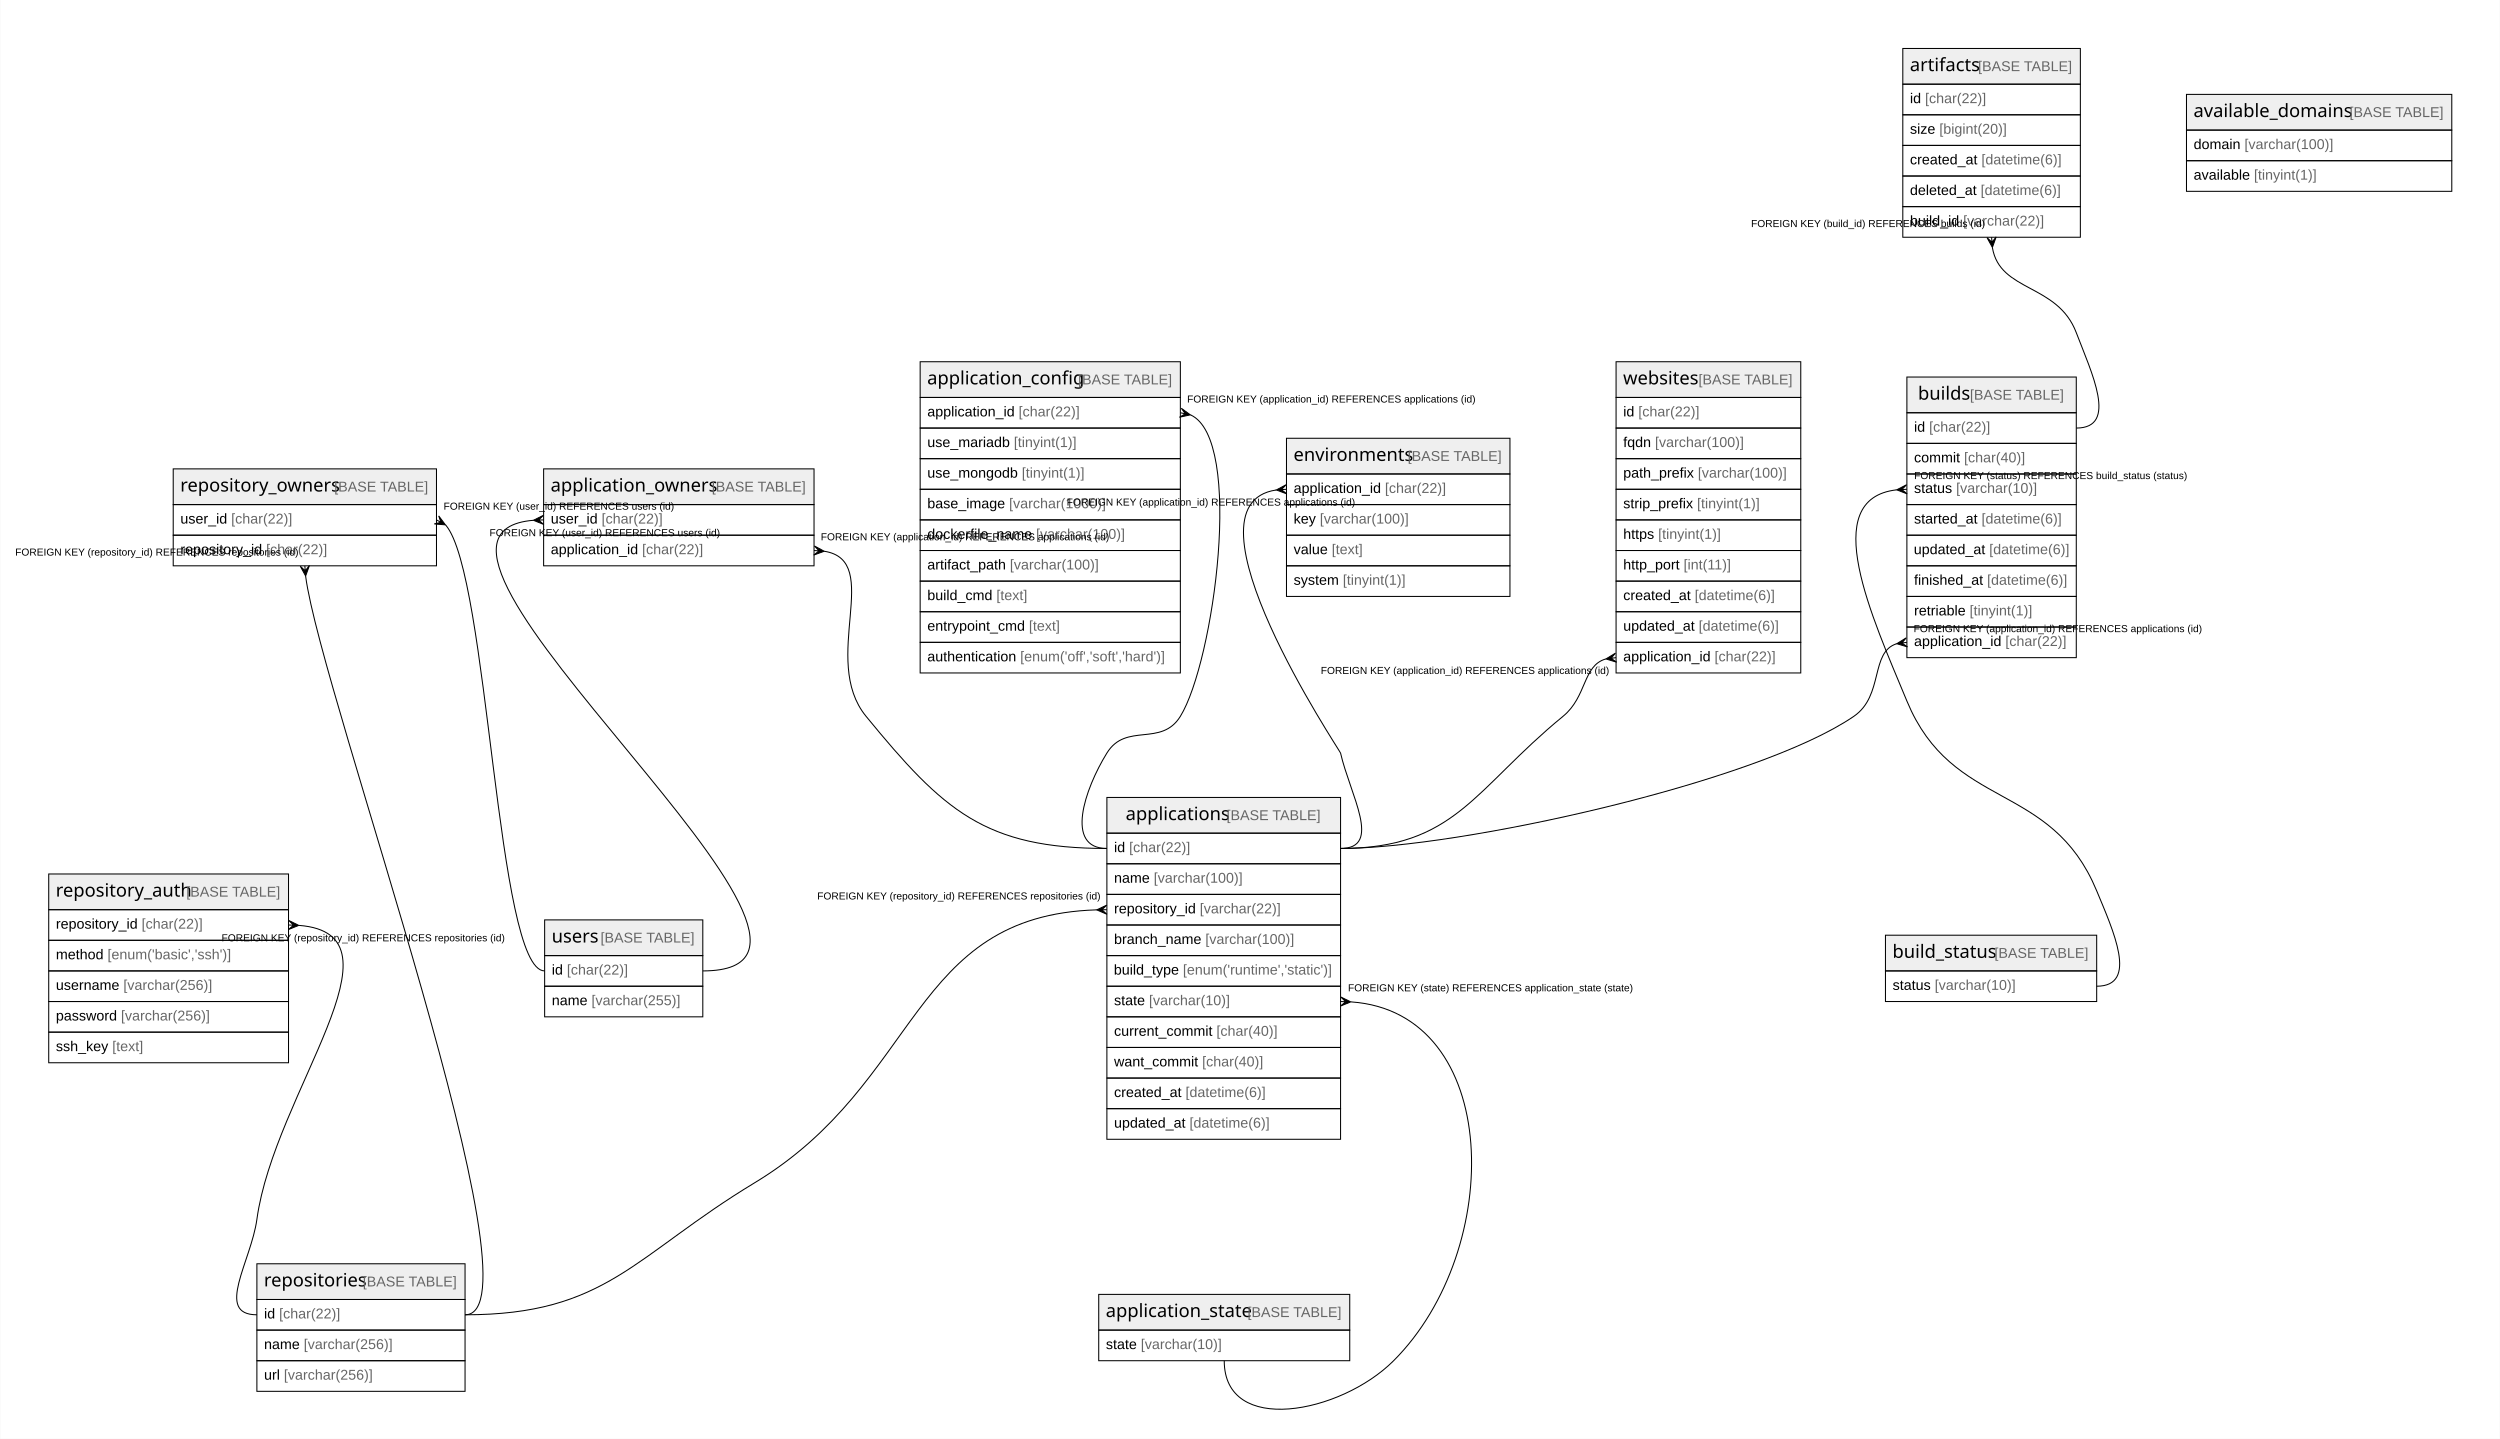
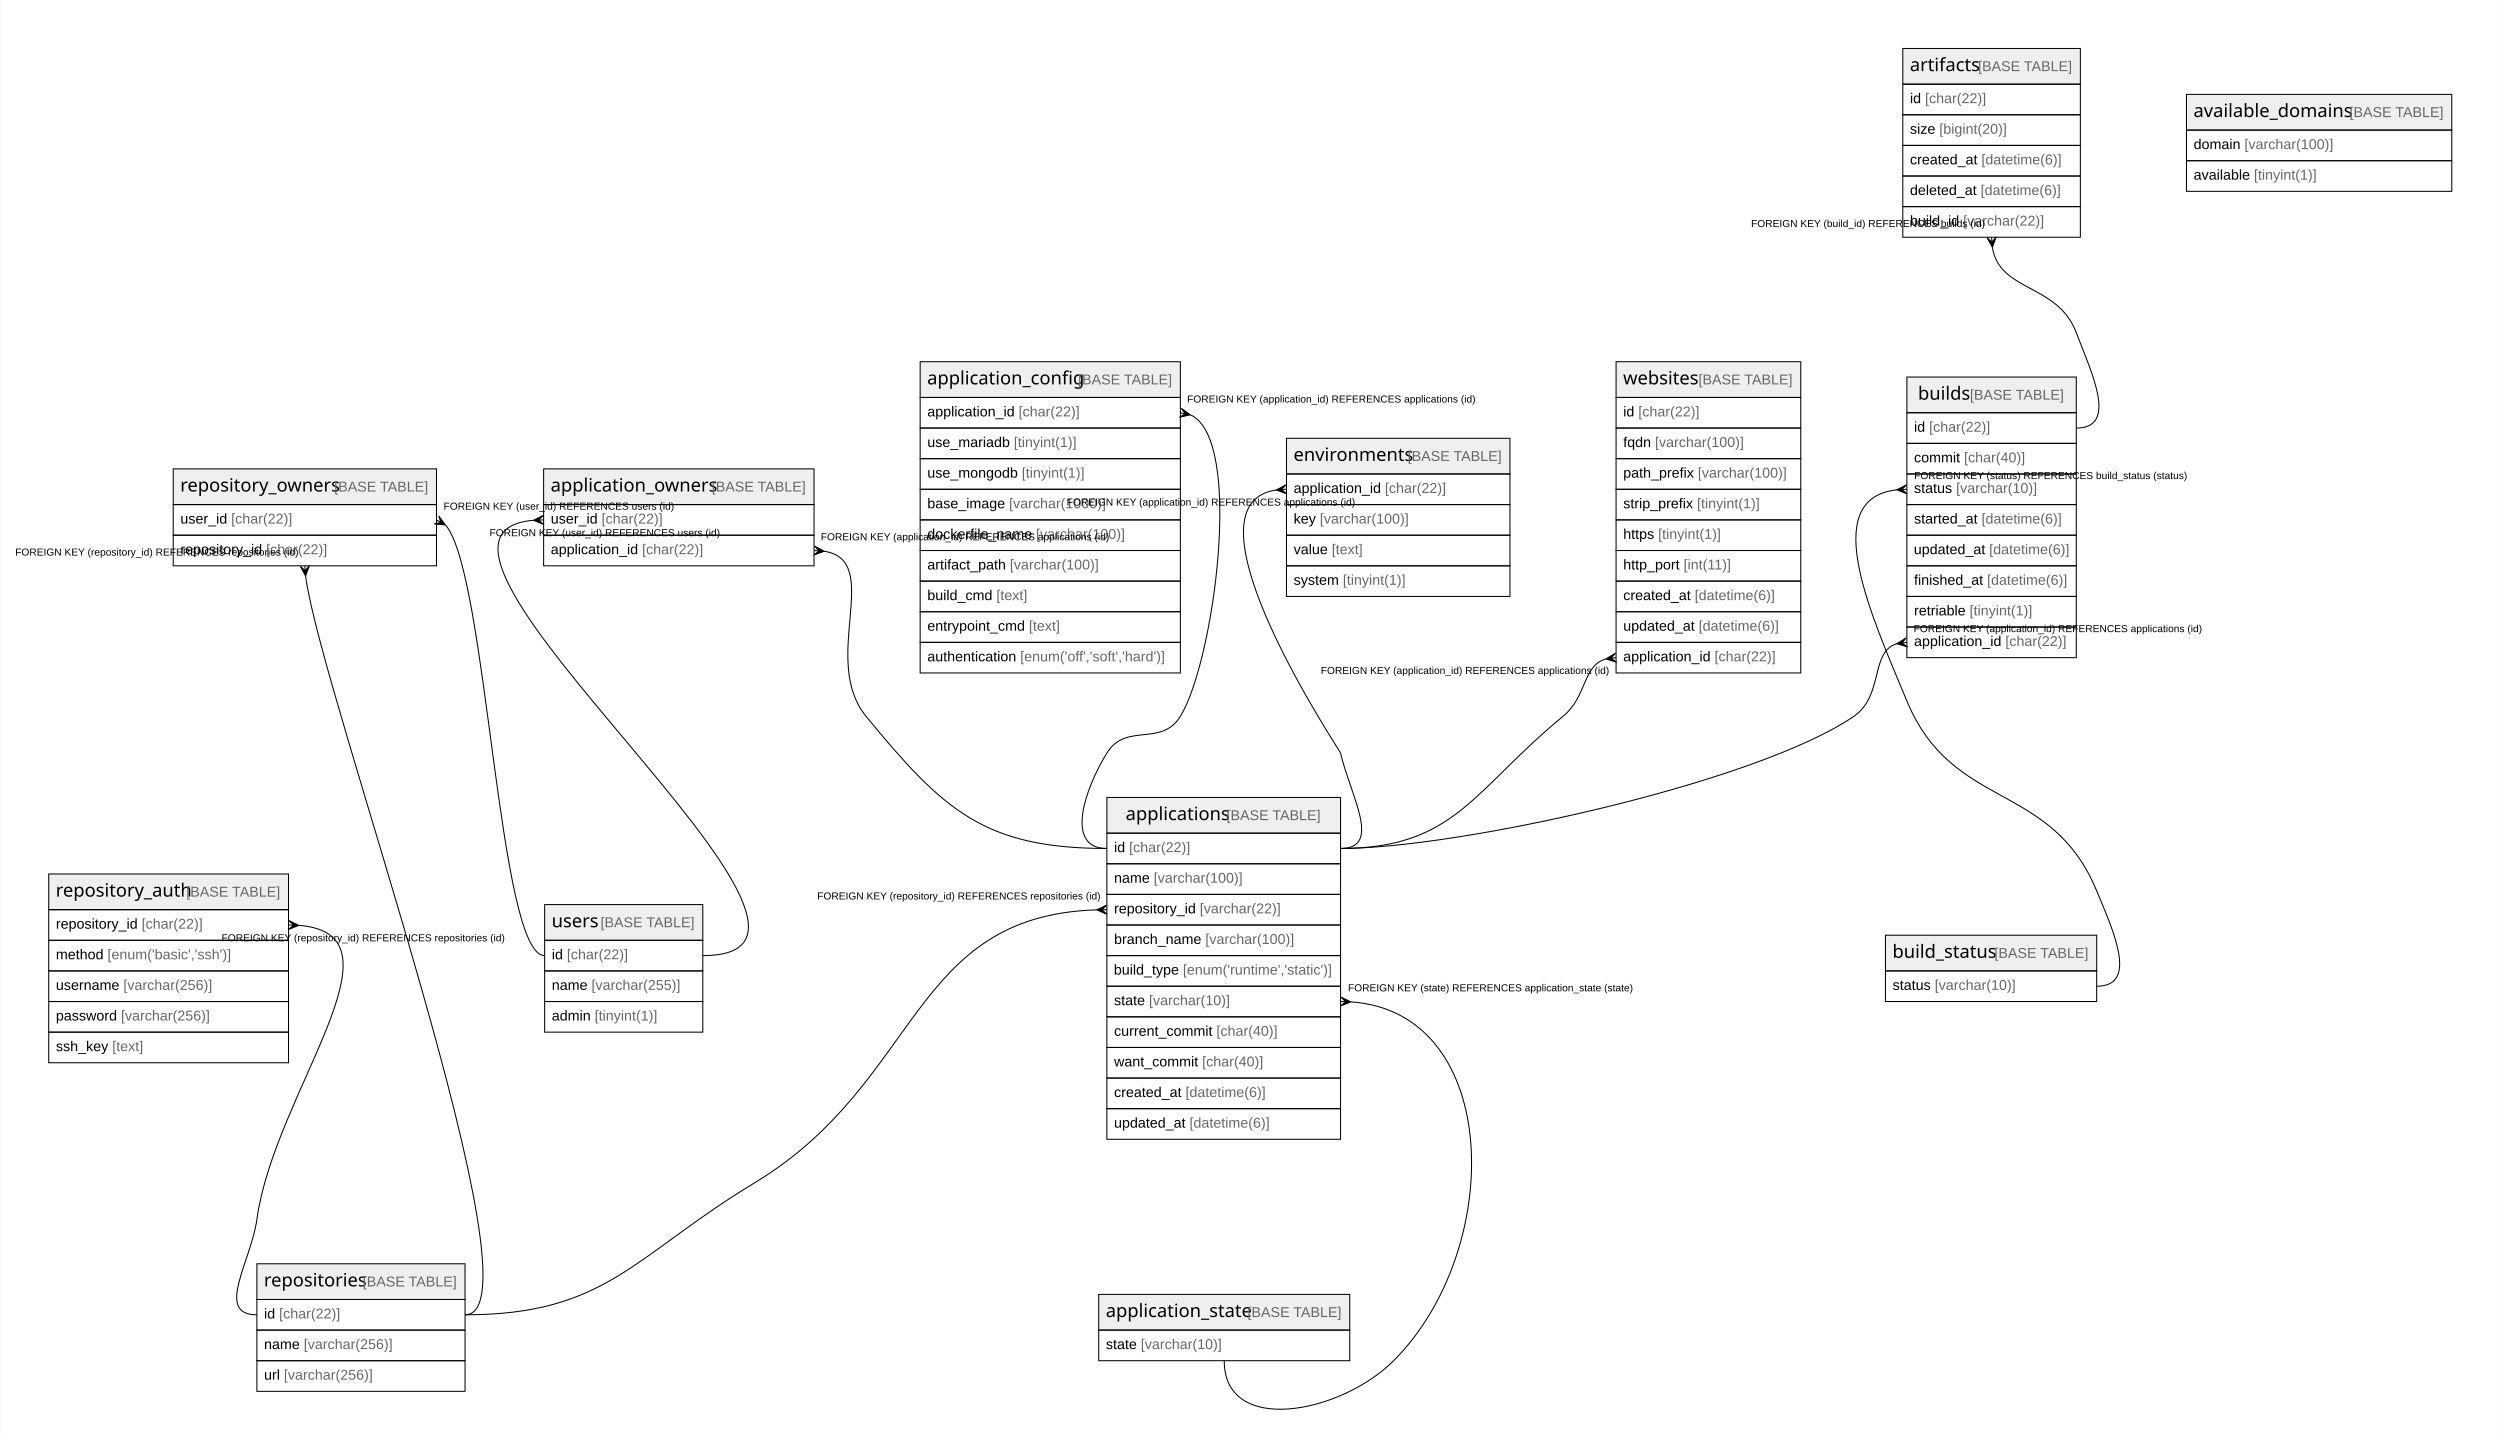
<svg xmlns="http://www.w3.org/2000/svg" width="2450pt" height="1410pt" viewBox="0.00 0.00 2449.50 1410.00">
  <g id="graph0" class="graph" transform="scale(1 1) rotate(0) translate(4 1406)">
    <polygon fill="#ffffff" stroke="transparent" points="-4,4 -4,-1406 2445.5,-1406 2445.5,4 -4,4" />
    <g id="node1" class="node">
      <polygon fill="#efefef" stroke="transparent" points="1080.5,-589.5 1080.5,-624.5 1309.5,-624.5 1309.5,-589.5 1080.5,-589.5" />
      <polygon fill="none" stroke="#000000" points="1080.5,-589.5 1080.5,-624.5 1309.5,-624.5 1309.5,-589.5 1080.5,-589.5" />
      <text text-anchor="start" x="1098.862" y="-602.3" font-family="Arial Bold" font-size="18.00" fill="#000000">applications</text>
      <text text-anchor="start" x="1193.884" y="-602.3" font-family="Arial" font-size="14.00" fill="#000000"> </text>
      <text text-anchor="start" x="1197.775" y="-602.3" font-family="Arial" font-size="14.00" fill="#666666">[BASE TABLE]</text>
      <polygon fill="none" stroke="#000000" points="1080.5,-559.5 1080.5,-589.5 1309.5,-589.5 1309.5,-559.5 1080.5,-559.5" />
      <text text-anchor="start" x="1087.5" y="-570.9" font-family="Arial" font-size="14.00" fill="#000000">id </text>
      <text text-anchor="start" x="1102.28" y="-570.9" font-family="Arial" font-size="14.00" fill="#666666">[char(22)]</text>
      <polygon fill="none" stroke="#000000" points="1080.5,-529.5 1080.5,-559.5 1309.5,-559.5 1309.5,-529.5 1080.5,-529.5" />
      <text text-anchor="start" x="1087.5" y="-540.9" font-family="Arial" font-size="14.00" fill="#000000">name </text>
      <text text-anchor="start" x="1126.399" y="-540.9" font-family="Arial" font-size="14.00" fill="#666666">[varchar(100)]</text>
      <polygon fill="none" stroke="#000000" points="1080.5,-499.5 1080.5,-529.5 1309.5,-529.5 1309.5,-499.5 1080.5,-499.5" />
      <text text-anchor="start" x="1087.5" y="-510.9" font-family="Arial" font-size="14.00" fill="#000000">repository_id </text>
      <text text-anchor="start" x="1171.511" y="-510.9" font-family="Arial" font-size="14.00" fill="#666666">[varchar(22)]</text>
      <polygon fill="none" stroke="#000000" points="1080.5,-469.5 1080.5,-499.5 1309.5,-499.5 1309.5,-469.5 1080.5,-469.5" />
      <text text-anchor="start" x="1087.5" y="-480.9" font-family="Arial" font-size="14.00" fill="#000000">branch_name </text>
      <text text-anchor="start" x="1176.973" y="-480.9" font-family="Arial" font-size="14.00" fill="#666666">[varchar(100)]</text>
      <polygon fill="none" stroke="#000000" points="1080.5,-439.5 1080.5,-469.5 1309.5,-469.5 1309.5,-439.5 1080.5,-439.5" />
      <text text-anchor="start" x="1087.301" y="-450.9" font-family="Arial" font-size="14.00" fill="#000000">build_type </text>
      <text text-anchor="start" x="1154.991" y="-450.9" font-family="Arial" font-size="14.00" fill="#666666">[enum('runtime','static')]</text>
      <polygon fill="none" stroke="#000000" points="1080.5,-409.5 1080.5,-439.5 1309.5,-439.5 1309.5,-409.5 1080.5,-409.5" />
      <text text-anchor="start" x="1087.5" y="-420.9" font-family="Arial" font-size="14.00" fill="#000000">state </text>
      <text text-anchor="start" x="1121.737" y="-420.9" font-family="Arial" font-size="14.00" fill="#666666">[varchar(10)]</text>
      <polygon fill="none" stroke="#000000" points="1080.5,-379.5 1080.5,-409.5 1309.5,-409.5 1309.5,-379.5 1080.5,-379.5" />
      <text text-anchor="start" x="1087.5" y="-390.9" font-family="Arial" font-size="14.00" fill="#000000">current_commit </text>
      <text text-anchor="start" x="1187.834" y="-390.9" font-family="Arial" font-size="14.00" fill="#666666">[char(40)]</text>
      <polygon fill="none" stroke="#000000" points="1080.5,-349.5 1080.5,-379.5 1309.5,-379.5 1309.5,-349.5 1080.5,-349.5" />
      <text text-anchor="start" x="1087.5" y="-360.9" font-family="Arial" font-size="14.00" fill="#000000">want_commit </text>
      <text text-anchor="start" x="1173.837" y="-360.9" font-family="Arial" font-size="14.00" fill="#666666">[char(40)]</text>
      <polygon fill="none" stroke="#000000" points="1080.5,-319.5 1080.5,-349.5 1309.5,-349.5 1309.5,-319.5 1080.5,-319.5" />
      <text text-anchor="start" x="1087.5" y="-330.9" font-family="Arial" font-size="14.00" fill="#000000">created_at </text>
      <text text-anchor="start" x="1157.528" y="-330.9" font-family="Arial" font-size="14.00" fill="#666666">[datetime(6)]</text>
      <polygon fill="none" stroke="#000000" points="1080.5,-289.5 1080.5,-319.5 1309.5,-319.5 1309.5,-289.5 1080.5,-289.5" />
      <text text-anchor="start" x="1087.5" y="-300.9" font-family="Arial" font-size="14.00" fill="#000000">updated_at </text>
      <text text-anchor="start" x="1161.433" y="-300.9" font-family="Arial" font-size="14.00" fill="#666666">[datetime(6)]</text>
    </g>
    <g id="node4" class="node">
      <polygon fill="#efefef" stroke="transparent" points="1072.5,-102.5 1072.5,-137.5 1318.5,-137.5 1318.5,-102.5 1072.5,-102.5" />
      <polygon fill="none" stroke="#000000" points="1072.5,-102.5 1072.5,-137.5 1318.5,-137.5 1318.5,-102.5 1072.5,-102.5" />
      <text text-anchor="start" x="1079.351" y="-115.3" font-family="Arial Bold" font-size="18.00" fill="#000000">application_state</text>
      <text text-anchor="start" x="1214.396" y="-115.3" font-family="Arial" font-size="14.00" fill="#000000"> </text>
      <text text-anchor="start" x="1218.286" y="-115.3" font-family="Arial" font-size="14.00" fill="#666666">[BASE TABLE]</text>
      <polygon fill="none" stroke="#000000" points="1072.5,-72.5 1072.5,-102.5 1318.5,-102.5 1318.5,-72.5 1072.5,-72.5" />
      <text text-anchor="start" x="1079.5" y="-83.9" font-family="Arial" font-size="14.00" fill="#000000">state </text>
      <text text-anchor="start" x="1113.737" y="-83.9" font-family="Arial" font-size="14.00" fill="#666666">[varchar(10)]</text>
    </g>
    <g id="edge2" class="edge">
      <path fill="none" stroke="#000000" d="M1319.926,-424.141C1467.838,-413.776 1470.812,-181.812 1361.5,-72.5 1309.331,-20.331 1195.5,1.278 1195.5,-72.5" />
      <polygon fill="#000000" stroke="#000000" points="1319.494,-424.156 1309.345,-420.003 1314.497,-424.328 1309.5,-424.5 1309.5,-424.5 1309.5,-424.5 1314.497,-424.328 1309.655,-428.997 1319.494,-424.156 1319.494,-424.156" />
      <text text-anchor="start" x="1316.761" y="-434.5" font-family="Arial" font-size="10.00" fill="#000000">FOREIGN KEY (state) REFERENCES application_state (state)</text>
    </g>
    <g id="node10" class="node">
      <polygon fill="#efefef" stroke="transparent" points="247.5,-132.5 247.5,-167.5 451.5,-167.5 451.5,-132.5 247.5,-132.5" />
      <polygon fill="none" stroke="#000000" points="247.5,-132.5 247.5,-167.5 451.5,-167.5 451.5,-132.5 247.5,-132.5" />
      <text text-anchor="start" x="254.37" y="-145.3" font-family="Arial Bold" font-size="18.00" fill="#000000">repositories</text>
      <text text-anchor="start" x="347.376" y="-145.3" font-family="Arial" font-size="14.00" fill="#000000"> </text>
      <text text-anchor="start" x="351.267" y="-145.3" font-family="Arial" font-size="14.00" fill="#666666">[BASE TABLE]</text>
      <polygon fill="none" stroke="#000000" points="247.5,-102.5 247.5,-132.5 451.5,-132.5 451.5,-102.5 247.5,-102.5" />
      <text text-anchor="start" x="254.5" y="-113.9" font-family="Arial" font-size="14.00" fill="#000000">id </text>
      <text text-anchor="start" x="269.28" y="-113.9" font-family="Arial" font-size="14.00" fill="#666666">[char(22)]</text>
      <polygon fill="none" stroke="#000000" points="247.5,-72.5 247.5,-102.5 451.5,-102.5 451.5,-72.5 247.5,-72.5" />
      <text text-anchor="start" x="254.5" y="-83.9" font-family="Arial" font-size="14.00" fill="#000000">name </text>
      <text text-anchor="start" x="293.399" y="-83.9" font-family="Arial" font-size="14.00" fill="#666666">[varchar(256)]</text>
      <polygon fill="none" stroke="#000000" points="247.5,-42.5 247.5,-72.5 451.5,-72.5 451.5,-42.5 247.5,-42.5" />
      <text text-anchor="start" x="254.5" y="-53.9" font-family="Arial" font-size="14.00" fill="#000000">url </text>
      <text text-anchor="start" x="273.94" y="-53.9" font-family="Arial" font-size="14.00" fill="#666666">[varchar(256)]</text>
    </g>
    <g id="edge1" class="edge">
      <path fill="none" stroke="#000000" d="M1070.46,-514.346C886.949,-508.645 898.63,-345.602 735.5,-247 616.777,-175.239 590.225,-117.5 451.5,-117.5" />
      <polygon fill="#000000" stroke="#000000" points="1070.501,-514.347 1080.431,-519 1075.501,-514.423 1080.5,-514.5 1080.5,-514.5 1080.5,-514.5 1075.501,-514.423 1080.569,-510 1070.501,-514.347 1070.501,-514.347" />
      <text text-anchor="start" x="796.611" y="-524.5" font-family="Arial" font-size="10.00" fill="#000000">FOREIGN KEY (repository_id) REFERENCES repositories (id)</text>
    </g>
    <g id="node2" class="node">
      <polygon fill="#efefef" stroke="transparent" points="897.5,-1016.5 897.5,-1051.5 1152.5,-1051.5 1152.5,-1016.5 897.5,-1016.5" />
      <polygon fill="none" stroke="#000000" points="897.5,-1016.5 897.5,-1051.5 1152.5,-1051.5 1152.5,-1016.5 897.5,-1016.5" />
      <text text-anchor="start" x="904.351" y="-1029.3" font-family="Arial Bold" font-size="18.00" fill="#000000">application_config</text>
      <text text-anchor="start" x="1048.395" y="-1029.3" font-family="Arial" font-size="14.00" fill="#000000"> </text>
      <text text-anchor="start" x="1052.285" y="-1029.3" font-family="Arial" font-size="14.00" fill="#666666">[BASE TABLE]</text>
      <polygon fill="none" stroke="#000000" points="897.5,-986.5 897.5,-1016.5 1152.5,-1016.5 1152.5,-986.5 897.5,-986.5" />
      <text text-anchor="start" x="904.5" y="-997.9" font-family="Arial" font-size="14.00" fill="#000000">application_id </text>
      <text text-anchor="start" x="993.968" y="-997.9" font-family="Arial" font-size="14.00" fill="#666666">[char(22)]</text>
      <polygon fill="none" stroke="#000000" points="897.5,-956.5 897.5,-986.5 1152.5,-986.5 1152.5,-956.5 897.5,-956.5" />
      <text text-anchor="start" x="904.5" y="-967.9" font-family="Arial" font-size="14.00" fill="#000000">use_mariadb </text>
      <text text-anchor="start" x="989.297" y="-967.9" font-family="Arial" font-size="14.00" fill="#666666">[tinyint(1)]</text>
      <polygon fill="none" stroke="#000000" points="897.5,-926.5 897.5,-956.5 1152.5,-956.5 1152.5,-926.5 897.5,-926.5" />
      <text text-anchor="start" x="904.5" y="-937.9" font-family="Arial" font-size="14.00" fill="#000000">use_mongodb </text>
      <text text-anchor="start" x="997.095" y="-937.9" font-family="Arial" font-size="14.00" fill="#666666">[tinyint(1)]</text>
      <polygon fill="none" stroke="#000000" points="897.5,-896.5 897.5,-926.5 1152.5,-926.5 1152.5,-896.5 897.5,-896.5" />
      <text text-anchor="start" x="904.5" y="-907.9" font-family="Arial" font-size="14.00" fill="#000000">base_image </text>
      <text text-anchor="start" x="984.636" y="-907.9" font-family="Arial" font-size="14.00" fill="#666666">[varchar(1000)]</text>
      <polygon fill="none" stroke="#000000" points="897.5,-866.5 897.5,-896.5 1152.5,-896.5 1152.5,-866.5 897.5,-866.5" />
      <text text-anchor="start" x="904.5" y="-877.9" font-family="Arial" font-size="14.00" fill="#000000">dockerfile_name </text>
      <text text-anchor="start" x="1011.076" y="-877.9" font-family="Arial" font-size="14.00" fill="#666666">[varchar(100)]</text>
      <polygon fill="none" stroke="#000000" points="897.5,-836.5 897.5,-866.5 1152.5,-866.5 1152.5,-836.5 897.5,-836.5" />
      <text text-anchor="start" x="904.5" y="-847.9" font-family="Arial" font-size="14.00" fill="#000000">artifact_path </text>
      <text text-anchor="start" x="985.416" y="-847.9" font-family="Arial" font-size="14.00" fill="#666666">[varchar(100)]</text>
      <polygon fill="none" stroke="#000000" points="897.5,-806.5 897.5,-836.5 1152.5,-836.5 1152.5,-806.5 897.5,-806.5" />
      <text text-anchor="start" x="904.5" y="-817.9" font-family="Arial" font-size="14.00" fill="#000000">build_cmd </text>
      <text text-anchor="start" x="972.177" y="-817.9" font-family="Arial" font-size="14.00" fill="#666666">[text]</text>
      <polygon fill="none" stroke="#000000" points="897.5,-776.5 897.5,-806.5 1152.5,-806.5 1152.5,-776.5 897.5,-776.5" />
      <text text-anchor="start" x="904.5" y="-787.9" font-family="Arial" font-size="14.00" fill="#000000">entrypoint_cmd </text>
      <text text-anchor="start" x="1004.078" y="-787.9" font-family="Arial" font-size="14.00" fill="#666666">[text]</text>
      <polygon fill="none" stroke="#000000" points="897.5,-746.5 897.5,-776.5 1152.5,-776.5 1152.5,-746.5 897.5,-746.5" />
      <text text-anchor="start" x="904.5" y="-757.9" font-family="Arial" font-size="14.00" fill="#000000">authentication </text>
      <text text-anchor="start" x="995.536" y="-757.9" font-family="Arial" font-size="14.00" fill="#666666">[enum('off','soft','hard')]</text>
    </g>
    <g id="edge3" class="edge">
      <path fill="none" stroke="#000000" d="M1162.487,-999.405C1215.171,-975.665 1185.356,-757.162 1152.5,-704 1133.691,-673.566 1099.309,-698.434 1080.5,-668 1058.653,-632.651 1038.944,-574.5 1080.5,-574.5" />
      <polygon fill="#000000" stroke="#000000" points="1162.287,-999.447 1151.576,-997.096 1157.393,-1000.473 1152.5,-1001.5 1152.5,-1001.5 1152.5,-1001.5 1157.393,-1000.473 1153.424,-1005.904 1162.287,-999.447 1162.287,-999.447" />
      <text text-anchor="start" x="1159.102" y="-1011.5" font-family="Arial" font-size="10.00" fill="#000000">FOREIGN KEY (application_id) REFERENCES applications (id)</text>
    </g>
    <g id="node3" class="node">
      <polygon fill="#efefef" stroke="transparent" points="528.5,-911.5 528.5,-946.5 793.5,-946.5 793.5,-911.5 528.5,-911.5" />
      <polygon fill="none" stroke="#000000" points="528.5,-911.5 528.5,-946.5 793.5,-946.5 793.5,-911.5 528.5,-911.5" />
      <text text-anchor="start" x="535.356" y="-924.3" font-family="Arial Bold" font-size="18.00" fill="#000000">application_owners</text>
      <text text-anchor="start" x="689.39" y="-924.3" font-family="Arial" font-size="14.00" fill="#000000"> </text>
      <text text-anchor="start" x="693.28" y="-924.3" font-family="Arial" font-size="14.00" fill="#666666">[BASE TABLE]</text>
      <polygon fill="none" stroke="#000000" points="528.5,-881.5 528.5,-911.5 793.5,-911.5 793.5,-881.5 528.5,-881.5" />
      <text text-anchor="start" x="535.5" y="-892.9" font-family="Arial" font-size="14.00" fill="#000000">user_id </text>
      <text text-anchor="start" x="585.288" y="-892.9" font-family="Arial" font-size="14.00" fill="#666666">[char(22)]</text>
      <polygon fill="none" stroke="#000000" points="528.5,-851.5 528.5,-881.5 793.5,-881.5 793.5,-851.5 528.5,-851.5" />
      <text text-anchor="start" x="535.5" y="-862.9" font-family="Arial" font-size="14.00" fill="#000000">application_id </text>
      <text text-anchor="start" x="624.968" y="-862.9" font-family="Arial" font-size="14.00" fill="#666666">[char(22)]</text>
    </g>
    <g id="edge4" class="edge">
      <path fill="none" stroke="#000000" d="M803.558,-865.774C862.386,-856.457 798.863,-759.688 844.5,-704 920.335,-611.462 960.857,-574.5 1080.5,-574.5" />
      <polygon fill="#000000" stroke="#000000" points="803.474,-865.78 793.176,-862.012 798.487,-866.14 793.5,-866.5 793.5,-866.5 793.5,-866.5 798.487,-866.14 793.824,-870.988 803.474,-865.78 803.474,-865.78" />
      <text text-anchor="start" x="800.102" y="-876.5" font-family="Arial" font-size="10.00" fill="#000000">FOREIGN KEY (application_id) REFERENCES applications (id)</text>
    </g>
    <g id="node13" class="node">
-       <polygon fill="#efefef" stroke="transparent" points="529.5,-469.5 529.5,-504.5 684.5,-504.5 684.5,-469.5 529.5,-469.5" />
-       <polygon fill="none" stroke="#000000" points="529.5,-469.5 529.5,-504.5 684.5,-504.5 684.5,-469.5 529.5,-469.5" />
-       <text text-anchor="start" x="536.371" y="-482.3" font-family="Arial Bold" font-size="18.00" fill="#000000">users</text>
-       <text text-anchor="start" x="580.375" y="-482.3" font-family="Arial" font-size="14.00" fill="#000000"> </text>
-       <text text-anchor="start" x="584.266" y="-482.3" font-family="Arial" font-size="14.00" fill="#666666">[BASE TABLE]</text>
-       <polygon fill="none" stroke="#000000" points="529.5,-439.5 529.5,-469.5 684.5,-469.5 684.5,-439.5 529.5,-439.5" />
-       <text text-anchor="start" x="536.5" y="-450.9" font-family="Arial" font-size="14.00" fill="#000000">id </text>
-       <text text-anchor="start" x="551.28" y="-450.9" font-family="Arial" font-size="14.00" fill="#666666">[char(22)]</text>
-       <polygon fill="none" stroke="#000000" points="529.5,-409.5 529.5,-439.5 684.5,-439.5 684.5,-409.5 529.5,-409.5" />
-       <text text-anchor="start" x="536.5" y="-420.9" font-family="Arial" font-size="14.00" fill="#000000">name </text>
-       <text text-anchor="start" x="575.399" y="-420.9" font-family="Arial" font-size="14.00" fill="#666666">[varchar(255)]</text>
+       <polygon fill="#efefef" stroke="transparent" points="529.5,-484.5 529.5,-519.5 684.5,-519.5 684.5,-484.5 529.5,-484.5" />
+       <polygon fill="none" stroke="#000000" points="529.5,-484.5 529.5,-519.5 684.5,-519.5 684.5,-484.5 529.5,-484.5" />
+       <text text-anchor="start" x="536.371" y="-497.3" font-family="Arial Bold" font-size="18.00" fill="#000000">users</text>
+       <text text-anchor="start" x="580.375" y="-497.3" font-family="Arial" font-size="14.00" fill="#000000"> </text>
+       <text text-anchor="start" x="584.266" y="-497.3" font-family="Arial" font-size="14.00" fill="#666666">[BASE TABLE]</text>
+       <polygon fill="none" stroke="#000000" points="529.5,-454.5 529.5,-484.5 684.5,-484.5 684.5,-454.5 529.5,-454.5" />
+       <text text-anchor="start" x="536.5" y="-465.9" font-family="Arial" font-size="14.00" fill="#000000">id </text>
+       <text text-anchor="start" x="551.28" y="-465.9" font-family="Arial" font-size="14.00" fill="#666666">[char(22)]</text>
+       <polygon fill="none" stroke="#000000" points="529.5,-424.5 529.5,-454.5 684.5,-454.5 684.5,-424.5 529.5,-424.5" />
+       <text text-anchor="start" x="536.5" y="-435.9" font-family="Arial" font-size="14.00" fill="#000000">name </text>
+       <text text-anchor="start" x="575.399" y="-435.9" font-family="Arial" font-size="14.00" fill="#666666">[varchar(255)]</text>
+       <polygon fill="none" stroke="#000000" points="529.5,-394.5 529.5,-424.5 684.5,-424.5 684.5,-394.5 529.5,-394.5" />
+       <text text-anchor="start" x="536.5" y="-405.9" font-family="Arial" font-size="14.00" fill="#000000">admin </text>
+       <text text-anchor="start" x="578.506" y="-405.9" font-family="Arial" font-size="14.00" fill="#666666">[tinyint(1)]</text>
    </g>
    <g id="edge5" class="edge">
-       <path fill="none" stroke="#000000" d="M518.496,-896.117C339.524,-881.522 889.261,-454.5 684.5,-454.5" />
-       <polygon fill="#000000" stroke="#000000" points="518.507,-896.117 528.328,-900.997 523.504,-896.309 528.5,-896.5 528.5,-896.5 528.5,-896.5 523.504,-896.309 528.672,-892.003 518.507,-896.117 518.507,-896.117" />
+       <path fill="none" stroke="#000000" d="M518.287,-896.087C346.443,-881.211 882.896,-469.5 684.5,-469.5" />
+       <polygon fill="#000000" stroke="#000000" points="518.508,-896.096 528.318,-900.996 523.504,-896.298 528.5,-896.5 528.5,-896.5 528.5,-896.5 523.504,-896.298 528.682,-892.004 518.508,-896.096 518.508,-896.096" />
      <text text-anchor="start" x="475.445" y="-880.5" font-family="Arial" font-size="10.00" fill="#000000">FOREIGN KEY (user_id) REFERENCES users (id)</text>
    </g>
    <g id="node5" class="node">
      <polygon fill="#efefef" stroke="transparent" points="1860.5,-1323.5 1860.5,-1358.5 2034.5,-1358.5 2034.5,-1323.5 1860.5,-1323.5" />
      <polygon fill="none" stroke="#000000" points="1860.5,-1323.5 1860.5,-1358.5 2034.5,-1358.5 2034.5,-1323.5 1860.5,-1323.5" />
      <text text-anchor="start" x="1867.37" y="-1336.3" font-family="Arial Bold" font-size="18.00" fill="#000000">artifacts</text>
      <text text-anchor="start" x="1930.376" y="-1336.3" font-family="Arial" font-size="14.00" fill="#000000"> </text>
      <text text-anchor="start" x="1934.266" y="-1336.3" font-family="Arial" font-size="14.00" fill="#666666">[BASE TABLE]</text>
      <polygon fill="none" stroke="#000000" points="1860.5,-1293.5 1860.5,-1323.5 2034.5,-1323.5 2034.5,-1293.5 1860.5,-1293.5" />
      <text text-anchor="start" x="1867.5" y="-1304.9" font-family="Arial" font-size="14.00" fill="#000000">id </text>
      <text text-anchor="start" x="1882.28" y="-1304.9" font-family="Arial" font-size="14.00" fill="#666666">[char(22)]</text>
      <polygon fill="none" stroke="#000000" points="1860.5,-1263.5 1860.5,-1293.5 2034.5,-1293.5 2034.5,-1263.5 1860.5,-1263.5" />
      <text text-anchor="start" x="1867.5" y="-1274.9" font-family="Arial" font-size="14.00" fill="#000000">size </text>
      <text text-anchor="start" x="1896.28" y="-1274.9" font-family="Arial" font-size="14.00" fill="#666666">[bigint(20)]</text>
      <polygon fill="none" stroke="#000000" points="1860.5,-1233.5 1860.5,-1263.5 2034.5,-1263.5 2034.5,-1233.5 1860.5,-1233.5" />
      <text text-anchor="start" x="1867.5" y="-1244.9" font-family="Arial" font-size="14.00" fill="#000000">created_at </text>
      <text text-anchor="start" x="1937.528" y="-1244.9" font-family="Arial" font-size="14.00" fill="#666666">[datetime(6)]</text>
      <polygon fill="none" stroke="#000000" points="1860.5,-1203.5 1860.5,-1233.5 2034.5,-1233.5 2034.5,-1203.5 1860.5,-1203.5" />
      <text text-anchor="start" x="1867.5" y="-1214.9" font-family="Arial" font-size="14.00" fill="#000000">deleted_at </text>
      <text text-anchor="start" x="1936.757" y="-1214.9" font-family="Arial" font-size="14.00" fill="#666666">[datetime(6)]</text>
      <polygon fill="none" stroke="#000000" points="1860.5,-1173.5 1860.5,-1203.5 2034.5,-1203.5 2034.5,-1173.5 1860.5,-1173.5" />
      <text text-anchor="start" x="1867.5" y="-1184.9" font-family="Arial" font-size="14.00" fill="#000000">build_id </text>
      <text text-anchor="start" x="1919.623" y="-1184.9" font-family="Arial" font-size="14.00" fill="#666666">[varchar(22)]</text>
    </g>
    <g id="node7" class="node">
      <polygon fill="#efefef" stroke="transparent" points="1864.5,-1001.5 1864.5,-1036.5 2030.5,-1036.5 2030.5,-1001.5 1864.5,-1001.5" />
      <polygon fill="none" stroke="#000000" points="1864.5,-1001.5 1864.5,-1036.5 2030.5,-1036.5 2030.5,-1001.5 1864.5,-1001.5" />
      <text text-anchor="start" x="1875.37" y="-1014.3" font-family="Arial Bold" font-size="18.00" fill="#000000">builds</text>
      <text text-anchor="start" x="1922.377" y="-1014.3" font-family="Arial" font-size="14.00" fill="#000000"> </text>
      <text text-anchor="start" x="1926.267" y="-1014.3" font-family="Arial" font-size="14.00" fill="#666666">[BASE TABLE]</text>
      <polygon fill="none" stroke="#000000" points="1864.5,-971.5 1864.5,-1001.5 2030.5,-1001.5 2030.5,-971.5 1864.5,-971.5" />
      <text text-anchor="start" x="1871.5" y="-982.9" font-family="Arial" font-size="14.00" fill="#000000">id </text>
      <text text-anchor="start" x="1886.28" y="-982.9" font-family="Arial" font-size="14.00" fill="#666666">[char(22)]</text>
      <polygon fill="none" stroke="#000000" points="1864.5,-941.5 1864.5,-971.5 2030.5,-971.5 2030.5,-941.5 1864.5,-941.5" />
      <text text-anchor="start" x="1871.5" y="-952.9" font-family="Arial" font-size="14.00" fill="#000000">commit </text>
      <text text-anchor="start" x="1920.492" y="-952.9" font-family="Arial" font-size="14.00" fill="#666666">[char(40)]</text>
      <polygon fill="none" stroke="#000000" points="1864.5,-911.5 1864.5,-941.5 2030.5,-941.5 2030.5,-911.5 1864.5,-911.5" />
      <text text-anchor="start" x="1871.5" y="-922.9" font-family="Arial" font-size="14.00" fill="#000000">status </text>
      <text text-anchor="start" x="1912.737" y="-922.9" font-family="Arial" font-size="14.00" fill="#666666">[varchar(10)]</text>
      <polygon fill="none" stroke="#000000" points="1864.5,-881.5 1864.5,-911.5 2030.5,-911.5 2030.5,-881.5 1864.5,-881.5" />
      <text text-anchor="start" x="1871.5" y="-892.9" font-family="Arial" font-size="14.00" fill="#000000">started_at </text>
      <text text-anchor="start" x="1937.636" y="-892.9" font-family="Arial" font-size="14.00" fill="#666666">[datetime(6)]</text>
      <polygon fill="none" stroke="#000000" points="1864.5,-851.5 1864.5,-881.5 2030.5,-881.5 2030.5,-851.5 1864.5,-851.5" />
      <text text-anchor="start" x="1871.252" y="-862.9" font-family="Arial" font-size="14.00" fill="#000000">updated_at </text>
      <text text-anchor="start" x="1945.184" y="-862.9" font-family="Arial" font-size="14.00" fill="#666666">[datetime(6)]</text>
      <polygon fill="none" stroke="#000000" points="1864.5,-821.5 1864.5,-851.5 2030.5,-851.5 2030.5,-821.5 1864.5,-821.5" />
      <text text-anchor="start" x="1871.5" y="-832.9" font-family="Arial" font-size="14.00" fill="#000000">finished_at </text>
      <text text-anchor="start" x="1943.081" y="-832.9" font-family="Arial" font-size="14.00" fill="#666666">[datetime(6)]</text>
      <polygon fill="none" stroke="#000000" points="1864.5,-791.5 1864.5,-821.5 2030.5,-821.5 2030.5,-791.5 1864.5,-791.5" />
      <text text-anchor="start" x="1871.5" y="-802.9" font-family="Arial" font-size="14.00" fill="#000000">retriable </text>
      <text text-anchor="start" x="1925.946" y="-802.9" font-family="Arial" font-size="14.00" fill="#666666">[tinyint(1)]</text>
      <polygon fill="none" stroke="#000000" points="1864.5,-761.5 1864.5,-791.5 2030.5,-791.5 2030.5,-761.5 1864.5,-761.5" />
      <text text-anchor="start" x="1871.5" y="-772.9" font-family="Arial" font-size="14.00" fill="#000000">application_id </text>
      <text text-anchor="start" x="1960.968" y="-772.9" font-family="Arial" font-size="14.00" fill="#666666">[char(22)]</text>
    </g>
    <g id="edge6" class="edge">
      <path fill="none" stroke="#000000" d="M1948.306,-1163.311C1955.711,-1119.504 2012.08,-1128.496 2030.5,-1080 2045.255,-1041.152 2072.056,-986.5 2030.5,-986.5" />
      <polygon fill="#000000" stroke="#000000" points="1948.288,-1163.531 1943.014,-1173.145 1947.894,-1168.516 1947.5,-1173.5 1947.5,-1173.5 1947.5,-1173.5 1947.894,-1168.516 1951.986,-1173.855 1948.288,-1163.531 1948.288,-1163.531" />
      <text text-anchor="start" x="1711.777" y="-1183.5" font-family="Arial" font-size="10.00" fill="#000000">FOREIGN KEY (build_id) REFERENCES builds (id)</text>
    </g>
    <g id="node6" class="node">
      <polygon fill="#efefef" stroke="transparent" points="2138.5,-1278.5 2138.5,-1313.5 2398.5,-1313.5 2398.5,-1278.5 2138.5,-1278.5" />
      <polygon fill="none" stroke="#000000" points="2138.5,-1278.5 2138.5,-1313.5 2398.5,-1313.5 2398.5,-1278.5 2138.5,-1278.5" />
      <text text-anchor="start" x="2145.358" y="-1291.3" font-family="Arial Bold" font-size="18.00" fill="#000000">available_domains</text>
      <text text-anchor="start" x="2294.389" y="-1291.3" font-family="Arial" font-size="14.00" fill="#000000"> </text>
      <text text-anchor="start" x="2298.279" y="-1291.3" font-family="Arial" font-size="14.00" fill="#666666">[BASE TABLE]</text>
      <polygon fill="none" stroke="#000000" points="2138.5,-1248.5 2138.5,-1278.5 2398.5,-1278.5 2398.5,-1248.5 2138.5,-1248.5" />
      <text text-anchor="start" x="2145.5" y="-1259.9" font-family="Arial" font-size="14.00" fill="#000000">domain </text>
      <text text-anchor="start" x="2195.288" y="-1259.9" font-family="Arial" font-size="14.00" fill="#666666">[varchar(100)]</text>
      <polygon fill="none" stroke="#000000" points="2138.5,-1218.5 2138.5,-1248.5 2398.5,-1248.5 2398.5,-1218.5 2138.5,-1218.5" />
      <text text-anchor="start" x="2145.5" y="-1229.9" font-family="Arial" font-size="14.00" fill="#000000">available </text>
      <text text-anchor="start" x="2204.623" y="-1229.9" font-family="Arial" font-size="14.00" fill="#666666">[tinyint(1)]</text>
    </g>
    <g id="edge7" class="edge">
      <path fill="none" stroke="#000000" d="M1854.495,-775.139C1828.32,-766.979 1842.025,-724.212 1812.5,-704 1717.256,-638.8 1424.923,-574.5 1309.5,-574.5" />
      <polygon fill="#000000" stroke="#000000" points="1854.591,-775.152 1863.893,-780.959 1859.546,-775.826 1864.5,-776.5 1864.5,-776.5 1864.5,-776.5 1859.546,-775.826 1865.107,-772.041 1854.591,-775.152 1854.591,-775.152" />
      <text text-anchor="start" x="1871.102" y="-786.5" font-family="Arial" font-size="10.00" fill="#000000">FOREIGN KEY (application_id) REFERENCES applications (id)</text>
    </g>
    <g id="node8" class="node">
      <polygon fill="#efefef" stroke="transparent" points="1843.5,-454.5 1843.5,-489.5 2050.5,-489.5 2050.5,-454.5 1843.5,-454.5" />
      <polygon fill="none" stroke="#000000" points="1843.5,-454.5 1843.5,-489.5 2050.5,-489.5 2050.5,-454.5 1843.5,-454.5" />
      <text text-anchor="start" x="1850.358" y="-467.3" font-family="Arial Bold" font-size="18.00" fill="#000000">build_status</text>
      <text text-anchor="start" x="1946.388" y="-467.3" font-family="Arial" font-size="14.00" fill="#000000"> </text>
      <text text-anchor="start" x="1950.279" y="-467.3" font-family="Arial" font-size="14.00" fill="#666666">[BASE TABLE]</text>
      <polygon fill="none" stroke="#000000" points="1843.5,-424.5 1843.5,-454.5 2050.5,-454.5 2050.5,-424.5 1843.5,-424.5" />
      <text text-anchor="start" x="1850.5" y="-435.9" font-family="Arial" font-size="14.00" fill="#000000">status </text>
      <text text-anchor="start" x="1891.737" y="-435.9" font-family="Arial" font-size="14.00" fill="#666666">[varchar(10)]</text>
    </g>
    <g id="edge8" class="edge">
      <path fill="none" stroke="#000000" d="M1854.365,-925.95C1776.692,-917.002 1830.587,-800.874 1864.5,-719 1909.239,-610.991 2005.761,-641.009 2050.5,-533 2066.403,-494.608 2092.056,-439.5 2050.5,-439.5" />
      <polygon fill="#000000" stroke="#000000" points="1854.515,-925.958 1864.256,-930.993 1859.507,-926.229 1864.5,-926.5 1864.5,-926.5 1864.5,-926.5 1859.507,-926.229 1864.744,-922.007 1854.515,-925.958 1854.515,-925.958" />
      <text text-anchor="start" x="1871.599" y="-936.5" font-family="Arial" font-size="10.00" fill="#000000">FOREIGN KEY (status) REFERENCES build_status (status)</text>
    </g>
    <g id="node9" class="node">
      <polygon fill="#efefef" stroke="transparent" points="1256.5,-941.5 1256.5,-976.5 1475.5,-976.5 1475.5,-941.5 1256.5,-941.5" />
      <polygon fill="none" stroke="#000000" points="1256.5,-941.5 1256.5,-976.5 1475.5,-976.5 1475.5,-941.5 1256.5,-941.5" />
      <text text-anchor="start" x="1263.364" y="-954.3" font-family="Arial Bold" font-size="18.00" fill="#000000">environments</text>
      <text text-anchor="start" x="1371.382" y="-954.3" font-family="Arial" font-size="14.00" fill="#000000"> </text>
      <text text-anchor="start" x="1375.273" y="-954.3" font-family="Arial" font-size="14.00" fill="#666666">[BASE TABLE]</text>
      <polygon fill="none" stroke="#000000" points="1256.5,-911.5 1256.5,-941.5 1475.5,-941.5 1475.5,-911.5 1256.5,-911.5" />
      <text text-anchor="start" x="1263.5" y="-922.9" font-family="Arial" font-size="14.00" fill="#000000">application_id </text>
      <text text-anchor="start" x="1352.968" y="-922.9" font-family="Arial" font-size="14.00" fill="#666666">[char(22)]</text>
      <polygon fill="none" stroke="#000000" points="1256.5,-881.5 1256.5,-911.5 1475.5,-911.5 1475.5,-881.5 1256.5,-881.5" />
      <text text-anchor="start" x="1263.5" y="-892.9" font-family="Arial" font-size="14.00" fill="#000000">key </text>
      <text text-anchor="start" x="1289.173" y="-892.9" font-family="Arial" font-size="14.00" fill="#666666">[varchar(100)]</text>
      <polygon fill="none" stroke="#000000" points="1256.5,-851.5 1256.5,-881.5 1475.5,-881.5 1475.5,-851.5 1256.5,-851.5" />
      <text text-anchor="start" x="1263.5" y="-862.9" font-family="Arial" font-size="14.00" fill="#000000">value </text>
      <text text-anchor="start" x="1300.845" y="-862.9" font-family="Arial" font-size="14.00" fill="#666666">[text]</text>
      <polygon fill="none" stroke="#000000" points="1256.5,-821.5 1256.5,-851.5 1475.5,-851.5 1475.5,-821.5 1256.5,-821.5" />
      <text text-anchor="start" x="1263.5" y="-832.9" font-family="Arial" font-size="14.00" fill="#000000">system </text>
      <text text-anchor="start" x="1311.724" y="-832.9" font-family="Arial" font-size="14.00" fill="#666666">[tinyint(1)]</text>
    </g>
    <g id="edge9" class="edge">
      <path fill="none" stroke="#000000" d="M1246.455,-925.81C1147.467,-911.229 1308.965,-670.363 1309.5,-668 1318.679,-627.471 1351.056,-574.5 1309.5,-574.5" />
      <polygon fill="#000000" stroke="#000000" points="1246.524,-925.815 1256.192,-930.989 1251.512,-926.157 1256.5,-926.5 1256.5,-926.5 1256.5,-926.5 1251.512,-926.157 1256.808,-922.011 1246.524,-925.815 1246.524,-925.815" />
      <text text-anchor="start" x="1041.102" y="-910.5" font-family="Arial" font-size="10.00" fill="#000000">FOREIGN KEY (application_id) REFERENCES applications (id)</text>
    </g>
    <g id="node11" class="node">
      <polygon fill="#efefef" stroke="transparent" points="43.5,-514.5 43.5,-549.5 278.5,-549.5 278.5,-514.5 43.5,-514.5" />
      <polygon fill="none" stroke="#000000" points="43.5,-514.5 43.5,-549.5 278.5,-549.5 278.5,-514.5 43.5,-514.5" />
      <text text-anchor="start" x="50.357" y="-527.3" font-family="Arial Bold" font-size="18.00" fill="#000000">repository_auth</text>
      <text text-anchor="start" x="174.389" y="-527.3" font-family="Arial" font-size="14.00" fill="#000000"> </text>
      <text text-anchor="start" x="178.28" y="-527.3" font-family="Arial" font-size="14.00" fill="#666666">[BASE TABLE]</text>
      <polygon fill="none" stroke="#000000" points="43.5,-484.5 43.5,-514.5 278.5,-514.5 278.5,-484.5 43.5,-484.5" />
      <text text-anchor="start" x="50.5" y="-495.9" font-family="Arial" font-size="14.00" fill="#000000">repository_id </text>
      <text text-anchor="start" x="134.511" y="-495.9" font-family="Arial" font-size="14.00" fill="#666666">[char(22)]</text>
      <polygon fill="none" stroke="#000000" points="43.5,-454.5 43.5,-484.5 278.5,-484.5 278.5,-454.5 43.5,-454.5" />
      <text text-anchor="start" x="50.5" y="-465.9" font-family="Arial" font-size="14.00" fill="#000000">method </text>
      <text text-anchor="start" x="101.072" y="-465.9" font-family="Arial" font-size="14.00" fill="#666666">[enum('basic','ssh')]</text>
      <polygon fill="none" stroke="#000000" points="43.5,-424.5 43.5,-454.5 278.5,-454.5 278.5,-424.5 43.5,-424.5" />
      <text text-anchor="start" x="50.5" y="-435.9" font-family="Arial" font-size="14.00" fill="#000000">username </text>
      <text text-anchor="start" x="116.625" y="-435.9" font-family="Arial" font-size="14.00" fill="#666666">[varchar(256)]</text>
      <polygon fill="none" stroke="#000000" points="43.5,-394.5 43.5,-424.5 278.5,-424.5 278.5,-394.5 43.5,-394.5" />
      <text text-anchor="start" x="50.5" y="-405.9" font-family="Arial" font-size="14.00" fill="#000000">password </text>
      <text text-anchor="start" x="114.288" y="-405.9" font-family="Arial" font-size="14.00" fill="#666666">[varchar(256)]</text>
      <polygon fill="none" stroke="#000000" points="43.5,-364.5 43.5,-394.5 278.5,-394.5 278.5,-364.5 43.5,-364.5" />
      <text text-anchor="start" x="50.5" y="-375.9" font-family="Arial" font-size="14.00" fill="#000000">ssh_key </text>
      <text text-anchor="start" x="105.738" y="-375.9" font-family="Arial" font-size="14.00" fill="#666666">[text]</text>
    </g>
    <g id="edge10" class="edge">
      <path fill="none" stroke="#000000" d="M288.812,-499.118C399.492,-490.422 264.51,-335.148 247.5,-211 241.859,-169.829 205.944,-117.5 247.5,-117.5" />
      <polygon fill="#000000" stroke="#000000" points="288.493,-499.129 278.333,-495.003 283.497,-499.315 278.5,-499.5 278.5,-499.5 278.5,-499.5 283.497,-499.315 278.667,-503.997 288.493,-499.129 288.493,-499.129" />
      <text text-anchor="start" x="212.861" y="-483.5" font-family="Arial" font-size="10.00" fill="#000000">FOREIGN KEY (repository_id) REFERENCES repositories (id)</text>
    </g>
    <g id="node12" class="node">
      <polygon fill="#efefef" stroke="transparent" points="165.5,-911.5 165.5,-946.5 423.5,-946.5 423.5,-911.5 165.5,-911.5" />
      <polygon fill="none" stroke="#000000" points="165.5,-911.5 165.5,-946.5 423.5,-946.5 423.5,-911.5 165.5,-911.5" />
      <text text-anchor="start" x="172.365" y="-924.3" font-family="Arial Bold" font-size="18.00" fill="#000000">repository_owners</text>
      <text text-anchor="start" x="319.382" y="-924.3" font-family="Arial" font-size="14.00" fill="#000000"> </text>
      <text text-anchor="start" x="323.272" y="-924.3" font-family="Arial" font-size="14.00" fill="#666666">[BASE TABLE]</text>
      <polygon fill="none" stroke="#000000" points="165.5,-881.5 165.5,-911.5 423.5,-911.5 423.5,-881.5 165.5,-881.5" />
      <text text-anchor="start" x="172.5" y="-892.9" font-family="Arial" font-size="14.00" fill="#000000">user_id </text>
      <text text-anchor="start" x="222.288" y="-892.9" font-family="Arial" font-size="14.00" fill="#666666">[char(22)]</text>
      <polygon fill="none" stroke="#000000" points="165.5,-851.5 165.5,-881.5 423.5,-881.5 423.5,-851.5 165.5,-851.5" />
      <text text-anchor="start" x="172.5" y="-862.9" font-family="Arial" font-size="14.00" fill="#000000">repository_id </text>
      <text text-anchor="start" x="256.511" y="-862.9" font-family="Arial" font-size="14.00" fill="#666666">[char(22)]</text>
    </g>
    <g id="edge11" class="edge">
      <path fill="none" stroke="#000000" d="M295.274,-841.361C310.107,-725.613 532.131,-117.5 451.5,-117.5" />
      <polygon fill="#000000" stroke="#000000" points="295.262,-841.529 290.013,-851.157 294.881,-846.514 294.5,-851.5 294.5,-851.5 294.5,-851.5 294.881,-846.514 298.987,-851.843 295.262,-841.529 295.262,-841.529" />
      <text text-anchor="start" x="10.611" y="-861.5" font-family="Arial" font-size="10.00" fill="#000000">FOREIGN KEY (repository_id) REFERENCES repositories (id)</text>
    </g>
    <g id="edge12" class="edge">
-       <path fill="none" stroke="#000000" d="M432.458,-891.536C474.805,-842.977 482.153,-454.5 529.5,-454.5" />
-       <polygon fill="#000000" stroke="#000000" points="432.247,-891.653 421.319,-892.564 427.873,-894.077 423.5,-896.5 423.5,-896.5 423.5,-896.5 427.873,-894.077 425.681,-900.436 432.247,-891.653 432.247,-891.653" />
+       <path fill="none" stroke="#000000" d="M432.467,-891.407C473.614,-843.231 483.766,-469.5 529.5,-469.5" />
+       <polygon fill="#000000" stroke="#000000" points="432.195,-891.562 421.278,-892.587 427.848,-894.031 423.5,-896.5 423.5,-896.5 423.5,-896.5 427.848,-894.031 425.722,-900.413 432.195,-891.562 432.195,-891.562" />
      <text text-anchor="start" x="430.445" y="-906.5" font-family="Arial" font-size="10.00" fill="#000000">FOREIGN KEY (user_id) REFERENCES users (id)</text>
    </g>
    <g id="node14" class="node">
      <polygon fill="#efefef" stroke="transparent" points="1579.5,-1016.5 1579.5,-1051.5 1760.5,-1051.5 1760.5,-1016.5 1579.5,-1016.5" />
      <polygon fill="none" stroke="#000000" points="1579.5,-1016.5 1579.5,-1051.5 1760.5,-1051.5 1760.5,-1016.5 1579.5,-1016.5" />
      <text text-anchor="start" x="1586.369" y="-1029.3" font-family="Arial Bold" font-size="18.00" fill="#000000">websites</text>
      <text text-anchor="start" x="1656.378" y="-1029.3" font-family="Arial" font-size="14.00" fill="#000000"> </text>
      <text text-anchor="start" x="1660.268" y="-1029.3" font-family="Arial" font-size="14.00" fill="#666666">[BASE TABLE]</text>
      <polygon fill="none" stroke="#000000" points="1579.5,-986.5 1579.5,-1016.5 1760.5,-1016.5 1760.5,-986.5 1579.5,-986.5" />
      <text text-anchor="start" x="1586.5" y="-997.9" font-family="Arial" font-size="14.00" fill="#000000">id </text>
      <text text-anchor="start" x="1601.28" y="-997.9" font-family="Arial" font-size="14.00" fill="#666666">[char(22)]</text>
      <polygon fill="none" stroke="#000000" points="1579.5,-956.5 1579.5,-986.5 1760.5,-986.5 1760.5,-956.5 1579.5,-956.5" />
      <text text-anchor="start" x="1586.5" y="-967.9" font-family="Arial" font-size="14.00" fill="#000000">fqdn </text>
      <text text-anchor="start" x="1617.629" y="-967.9" font-family="Arial" font-size="14.00" fill="#666666">[varchar(100)]</text>
      <polygon fill="none" stroke="#000000" points="1579.5,-926.5 1579.5,-956.5 1760.5,-956.5 1760.5,-926.5 1579.5,-926.5" />
      <text text-anchor="start" x="1586.5" y="-937.9" font-family="Arial" font-size="14.00" fill="#000000">path_prefix </text>
      <text text-anchor="start" x="1659.635" y="-937.9" font-family="Arial" font-size="14.00" fill="#666666">[varchar(100)]</text>
      <polygon fill="none" stroke="#000000" points="1579.5,-896.5 1579.5,-926.5 1760.5,-926.5 1760.5,-896.5 1579.5,-896.5" />
      <text text-anchor="start" x="1586.5" y="-907.9" font-family="Arial" font-size="14.00" fill="#000000">strip_prefix </text>
      <text text-anchor="start" x="1658.837" y="-907.9" font-family="Arial" font-size="14.00" fill="#666666">[tinyint(1)]</text>
      <polygon fill="none" stroke="#000000" points="1579.5,-866.5 1579.5,-896.5 1760.5,-896.5 1760.5,-866.5 1579.5,-866.5" />
      <text text-anchor="start" x="1586.5" y="-877.9" font-family="Arial" font-size="14.00" fill="#000000">https </text>
      <text text-anchor="start" x="1620.737" y="-877.9" font-family="Arial" font-size="14.00" fill="#666666">[tinyint(1)]</text>
      <polygon fill="none" stroke="#000000" points="1579.5,-836.5 1579.5,-866.5 1760.5,-866.5 1760.5,-836.5 1579.5,-836.5" />
      <text text-anchor="start" x="1586.5" y="-847.9" font-family="Arial" font-size="14.00" fill="#000000">http_port </text>
      <text text-anchor="start" x="1645.636" y="-847.9" font-family="Arial" font-size="14.00" fill="#666666">[int(11)]</text>
      <polygon fill="none" stroke="#000000" points="1579.5,-806.5 1579.5,-836.5 1760.5,-836.5 1760.5,-806.5 1579.5,-806.5" />
      <text text-anchor="start" x="1586.5" y="-817.9" font-family="Arial" font-size="14.00" fill="#000000">created_at </text>
      <text text-anchor="start" x="1656.528" y="-817.9" font-family="Arial" font-size="14.00" fill="#666666">[datetime(6)]</text>
      <polygon fill="none" stroke="#000000" points="1579.5,-776.5 1579.5,-806.5 1760.5,-806.5 1760.5,-776.5 1579.5,-776.5" />
      <text text-anchor="start" x="1586.5" y="-787.9" font-family="Arial" font-size="14.00" fill="#000000">updated_at </text>
      <text text-anchor="start" x="1660.433" y="-787.9" font-family="Arial" font-size="14.00" fill="#666666">[datetime(6)]</text>
      <polygon fill="none" stroke="#000000" points="1579.5,-746.5 1579.5,-776.5 1760.5,-776.5 1760.5,-746.5 1579.5,-746.5" />
      <text text-anchor="start" x="1586.5" y="-757.9" font-family="Arial" font-size="14.00" fill="#000000">application_id </text>
      <text text-anchor="start" x="1675.968" y="-757.9" font-family="Arial" font-size="14.00" fill="#666666">[char(22)]</text>
    </g>
    <g id="edge13" class="edge">
      <path fill="none" stroke="#000000" d="M1569.353,-760.198C1546.651,-753.594 1551.145,-723.349 1527.5,-704 1440.284,-632.631 1422.195,-574.5 1309.5,-574.5" />
      <polygon fill="#000000" stroke="#000000" points="1569.581,-760.228 1578.928,-765.963 1574.541,-760.864 1579.5,-761.5 1579.5,-761.5 1579.5,-761.5 1574.541,-760.864 1580.072,-757.037 1569.581,-760.228 1569.581,-760.228" />
      <text text-anchor="start" x="1290.102" y="-745.5" font-family="Arial" font-size="10.00" fill="#000000">FOREIGN KEY (application_id) REFERENCES applications (id)</text>
    </g>
  </g>
</svg>
